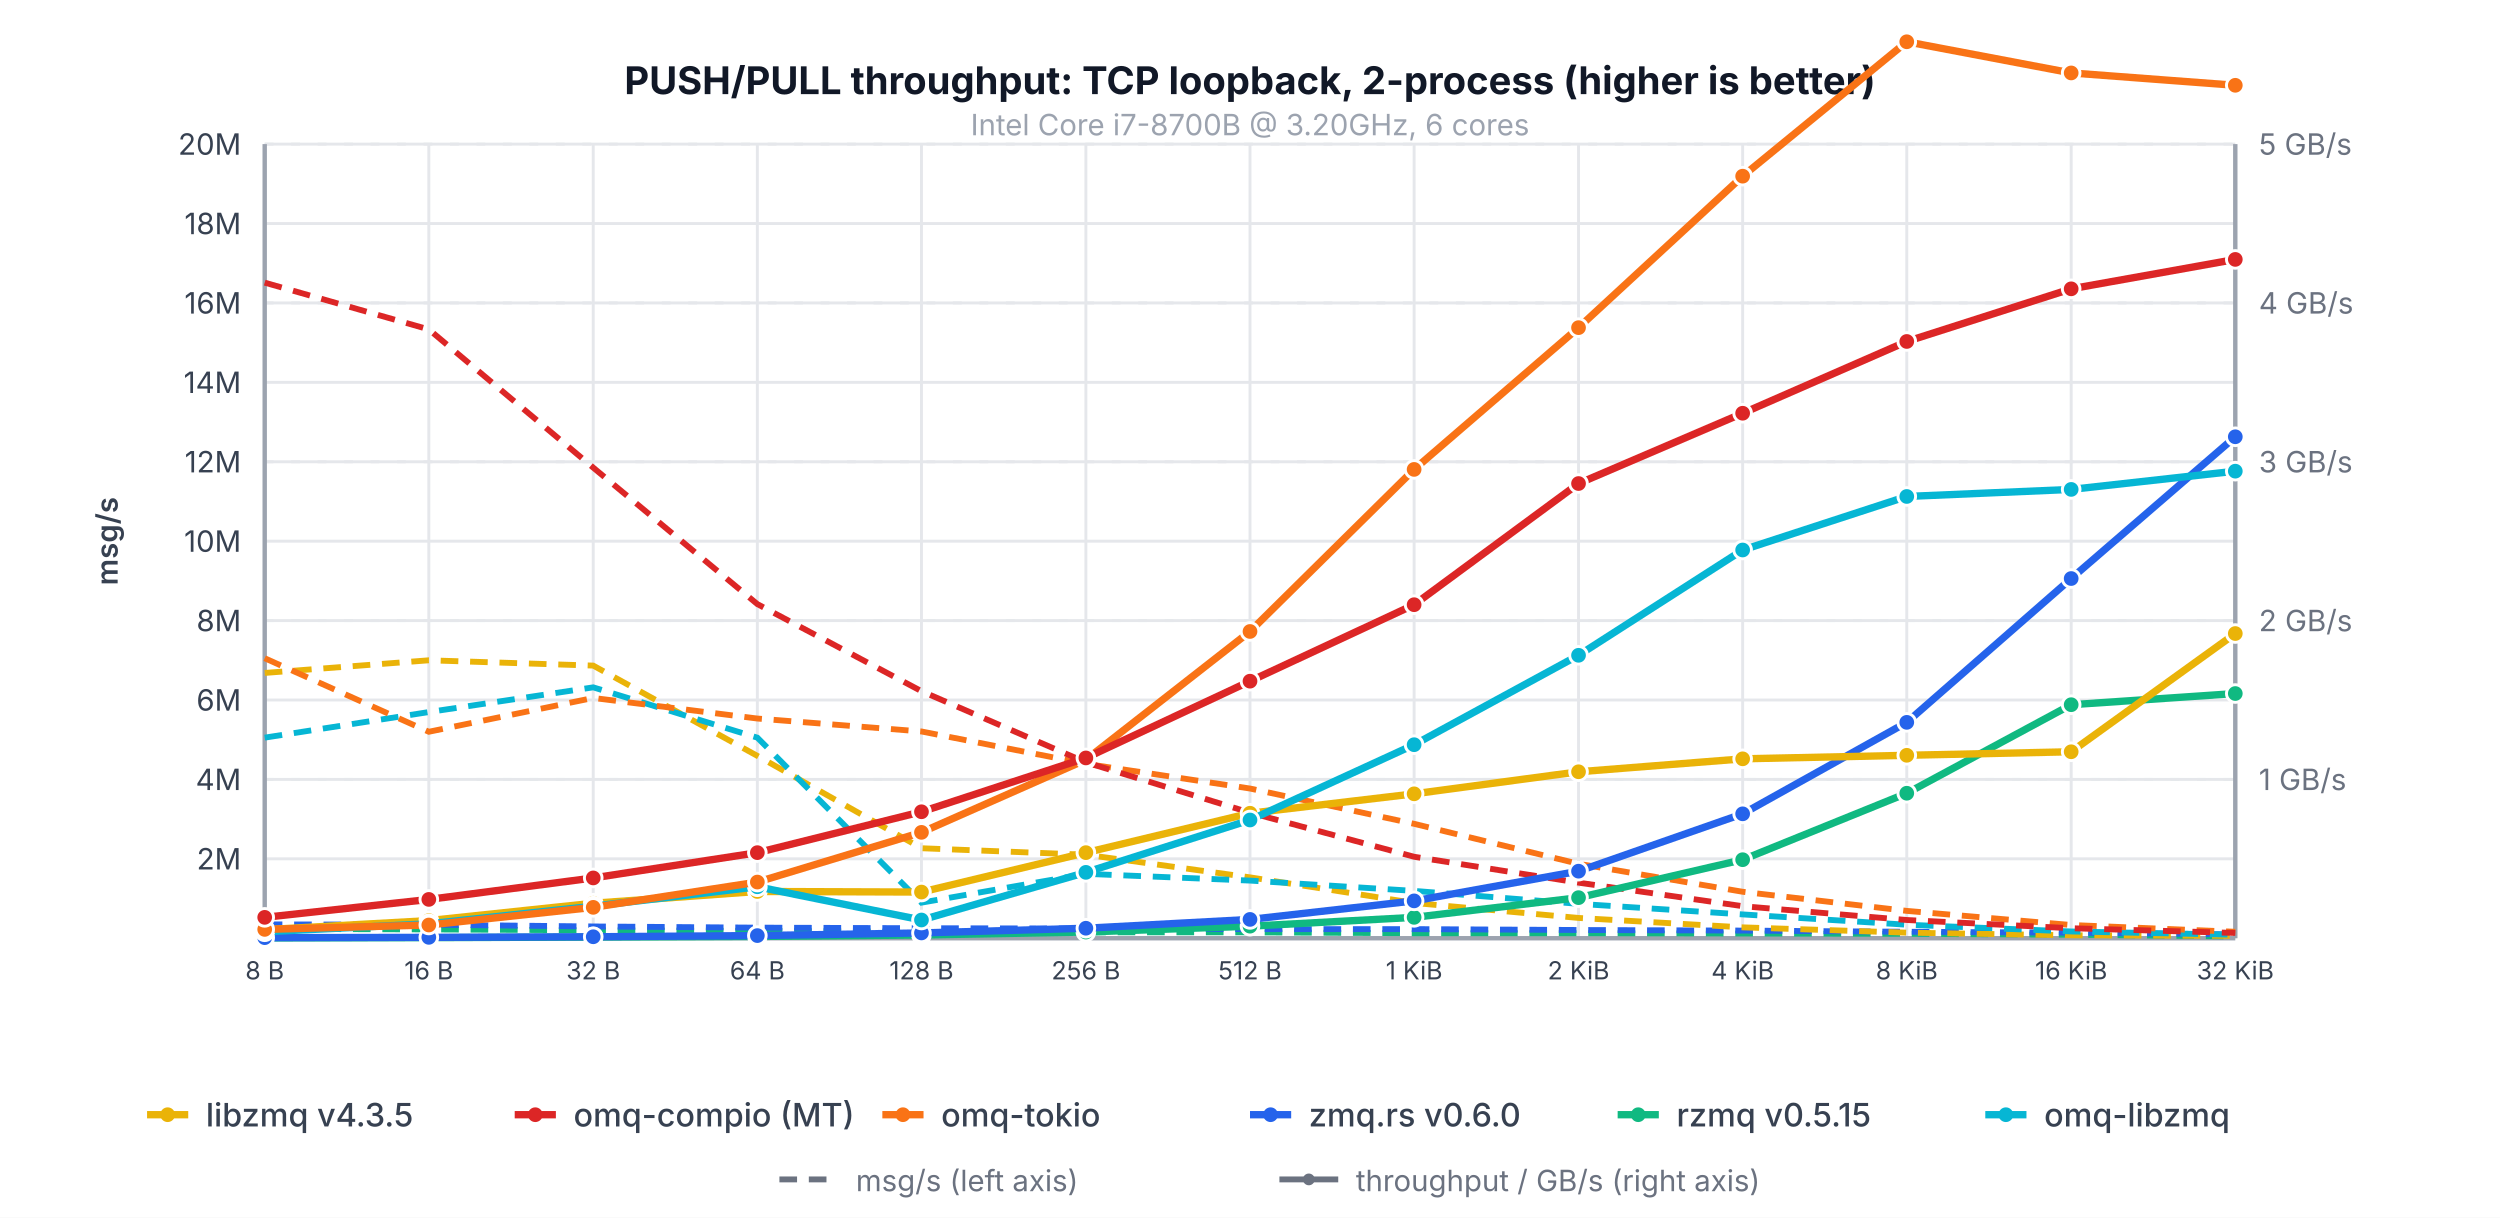
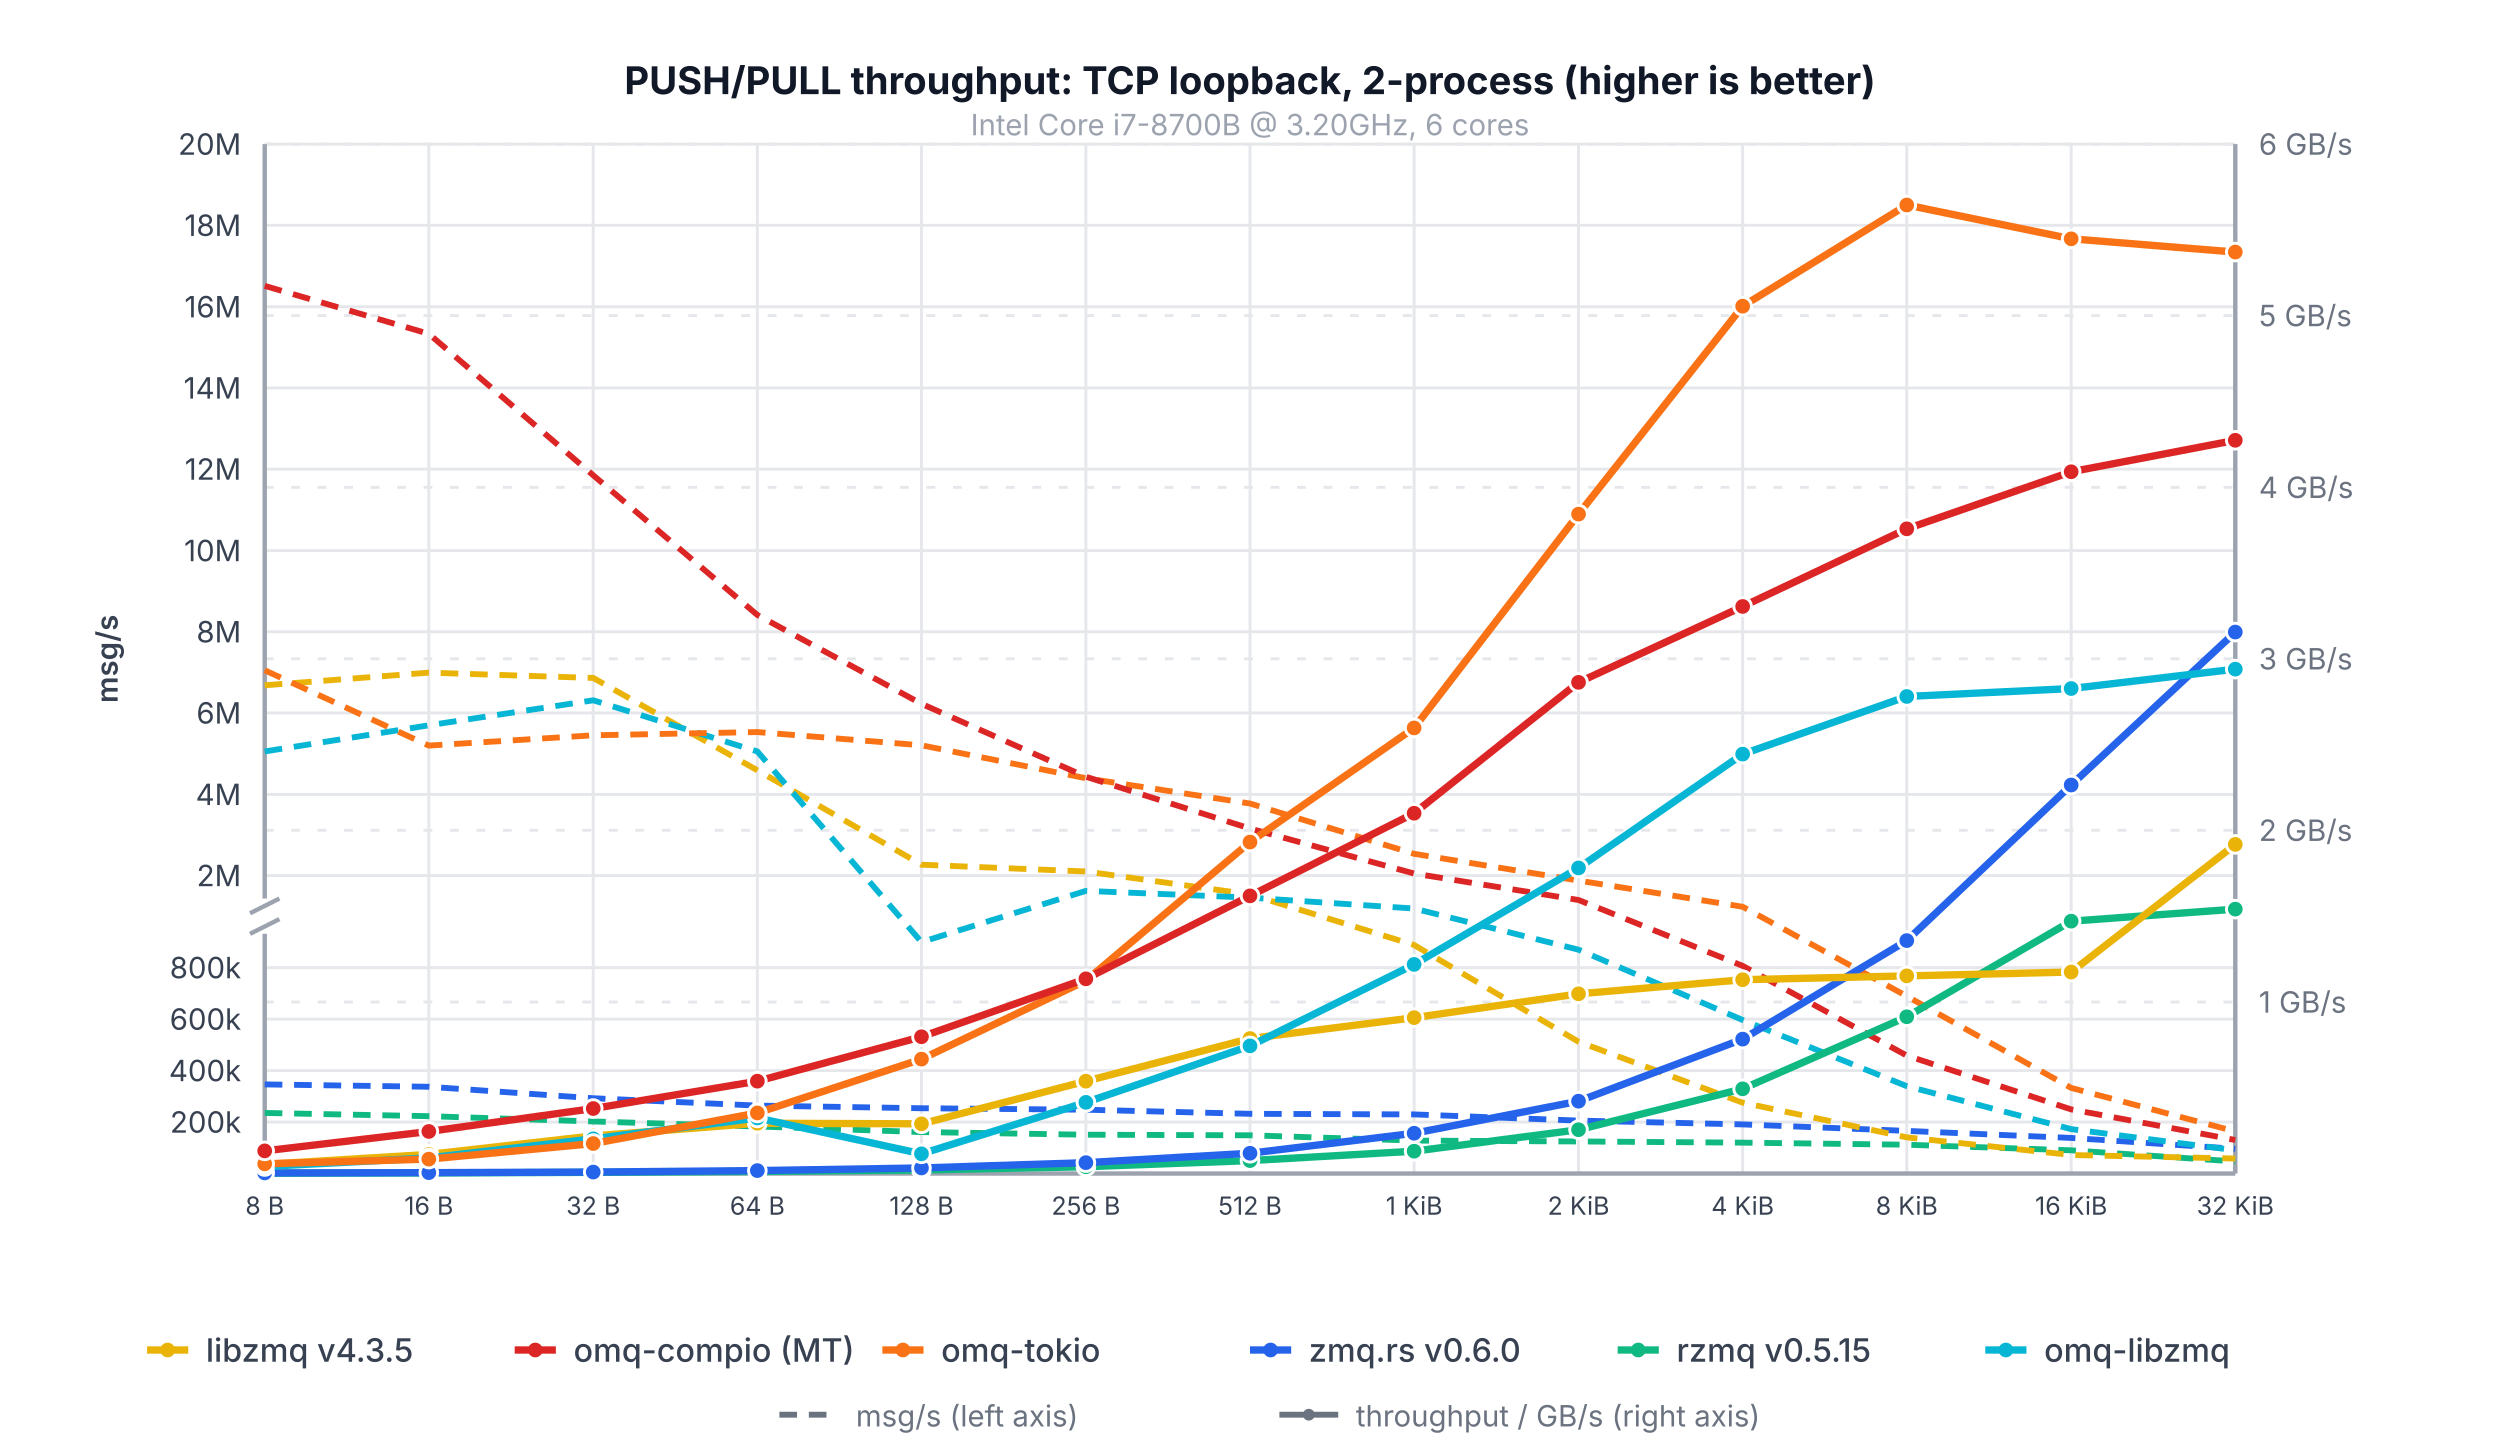
- <svg xmlns="http://www.w3.org/2000/svg" viewBox="0 0 850 414" font-family="system-ui, -apple-system, sans-serif">
-   <rect width="850" height="414" fill="white" />
+ <svg xmlns="http://www.w3.org/2000/svg" viewBox="0 0 850 494" font-family="system-ui, -apple-system, sans-serif">
+   <rect width="850" height="494" fill="white" />
  <text x="425.0" y="32.0" text-anchor="middle" fill="#111827" font-size="13" font-weight="700">PUSH/PULL throughput: TCP loopback, 2-process (higher is better)</text>
-   <line x1="90.0" y1="292.0" x2="760.0" y2="292.0" stroke="#e5e7eb" stroke-width="1" />
-   <text x="82.0" y="292.0" text-anchor="end" dominant-baseline="middle" fill="#374151" font-size="10">2M</text>
-   <line x1="90.0" y1="265.0" x2="760.0" y2="265.0" stroke="#e5e7eb" stroke-width="1" />
-   <text x="82.0" y="265.0" text-anchor="end" dominant-baseline="middle" fill="#374151" font-size="10">4M</text>
-   <line x1="90.0" y1="238.0" x2="760.0" y2="238.0" stroke="#e5e7eb" stroke-width="1" />
-   <text x="82.0" y="238.0" text-anchor="end" dominant-baseline="middle" fill="#374151" font-size="10">6M</text>
-   <line x1="90.0" y1="211.0" x2="760.0" y2="211.0" stroke="#e5e7eb" stroke-width="1" />
-   <text x="82.0" y="211.0" text-anchor="end" dominant-baseline="middle" fill="#374151" font-size="10">8M</text>
-   <line x1="90.0" y1="184.0" x2="760.0" y2="184.0" stroke="#e5e7eb" stroke-width="1" />
-   <text x="82.0" y="184.0" text-anchor="end" dominant-baseline="middle" fill="#374151" font-size="10">10M</text>
-   <line x1="90.0" y1="157.0" x2="760.0" y2="157.0" stroke="#e5e7eb" stroke-width="1" />
-   <text x="82.0" y="157.0" text-anchor="end" dominant-baseline="middle" fill="#374151" font-size="10">12M</text>
-   <line x1="90.0" y1="130.0" x2="760.0" y2="130.0" stroke="#e5e7eb" stroke-width="1" />
-   <text x="82.0" y="130.0" text-anchor="end" dominant-baseline="middle" fill="#374151" font-size="10">14M</text>
-   <line x1="90.0" y1="103.0" x2="760.0" y2="103.0" stroke="#e5e7eb" stroke-width="1" />
-   <text x="82.0" y="103.0" text-anchor="end" dominant-baseline="middle" fill="#374151" font-size="10">16M</text>
-   <line x1="90.0" y1="76.0" x2="760.0" y2="76.0" stroke="#e5e7eb" stroke-width="1" />
-   <text x="82.0" y="76.0" text-anchor="end" dominant-baseline="middle" fill="#374151" font-size="10">18M</text>
+   <line x1="90.0" y1="381.5" x2="760.0" y2="381.5" stroke="#e5e7eb" stroke-width="1" />
+   <text x="82.0" y="381.5" text-anchor="end" dominant-baseline="middle" fill="#374151" font-size="10">200k</text>
+   <line x1="90.0" y1="364.0" x2="760.0" y2="364.0" stroke="#e5e7eb" stroke-width="1" />
+   <text x="82.0" y="364.0" text-anchor="end" dominant-baseline="middle" fill="#374151" font-size="10">400k</text>
+   <line x1="90.0" y1="346.5" x2="760.0" y2="346.5" stroke="#e5e7eb" stroke-width="1" />
+   <text x="82.0" y="346.5" text-anchor="end" dominant-baseline="middle" fill="#374151" font-size="10">600k</text>
+   <line x1="90.0" y1="329.0" x2="760.0" y2="329.0" stroke="#e5e7eb" stroke-width="1" />
+   <text x="82.0" y="329.0" text-anchor="end" dominant-baseline="middle" fill="#374151" font-size="10">800k</text>
+   <line x1="90.0" y1="297.7" x2="760.0" y2="297.7" stroke="#e5e7eb" stroke-width="1" />
+   <text x="82.0" y="297.7" text-anchor="end" dominant-baseline="middle" fill="#374151" font-size="10">2M</text>
+   <line x1="90.0" y1="270.1" x2="760.0" y2="270.1" stroke="#e5e7eb" stroke-width="1" />
+   <text x="82.0" y="270.1" text-anchor="end" dominant-baseline="middle" fill="#374151" font-size="10">4M</text>
+   <line x1="90.0" y1="242.4" x2="760.0" y2="242.4" stroke="#e5e7eb" stroke-width="1" />
+   <text x="82.0" y="242.4" text-anchor="end" dominant-baseline="middle" fill="#374151" font-size="10">6M</text>
+   <line x1="90.0" y1="214.8" x2="760.0" y2="214.8" stroke="#e5e7eb" stroke-width="1" />
+   <text x="82.0" y="214.8" text-anchor="end" dominant-baseline="middle" fill="#374151" font-size="10">8M</text>
+   <line x1="90.0" y1="187.2" x2="760.0" y2="187.2" stroke="#e5e7eb" stroke-width="1" />
+   <text x="82.0" y="187.2" text-anchor="end" dominant-baseline="middle" fill="#374151" font-size="10">10M</text>
+   <line x1="90.0" y1="159.5" x2="760.0" y2="159.5" stroke="#e5e7eb" stroke-width="1" />
+   <text x="82.0" y="159.5" text-anchor="end" dominant-baseline="middle" fill="#374151" font-size="10">12M</text>
+   <line x1="90.0" y1="131.9" x2="760.0" y2="131.9" stroke="#e5e7eb" stroke-width="1" />
+   <text x="82.0" y="131.9" text-anchor="end" dominant-baseline="middle" fill="#374151" font-size="10">14M</text>
+   <line x1="90.0" y1="104.3" x2="760.0" y2="104.3" stroke="#e5e7eb" stroke-width="1" />
+   <text x="82.0" y="104.3" text-anchor="end" dominant-baseline="middle" fill="#374151" font-size="10">16M</text>
+   <line x1="90.0" y1="76.6" x2="760.0" y2="76.6" stroke="#e5e7eb" stroke-width="1" />
+   <text x="82.0" y="76.6" text-anchor="end" dominant-baseline="middle" fill="#374151" font-size="10">18M</text>
  <line x1="90.0" y1="49.0" x2="760.0" y2="49.0" stroke="#e5e7eb" stroke-width="1" />
  <text x="82.0" y="49.0" text-anchor="end" dominant-baseline="middle" fill="#374151" font-size="10">20M</text>
-   <line x1="90.0" y1="265.0" x2="760.0" y2="265.0" stroke="#e5e7eb" stroke-width="1" stroke-dasharray="3,6" />
-   <text x="768.0" y="265.0" text-anchor="start" dominant-baseline="middle" fill="#6b7280" font-size="10">1 GB/s</text>
-   <line x1="90.0" y1="211.0" x2="760.0" y2="211.0" stroke="#e5e7eb" stroke-width="1" stroke-dasharray="3,6" />
-   <text x="768.0" y="211.0" text-anchor="start" dominant-baseline="middle" fill="#6b7280" font-size="10">2 GB/s</text>
-   <line x1="90.0" y1="157.0" x2="760.0" y2="157.0" stroke="#e5e7eb" stroke-width="1" stroke-dasharray="3,6" />
-   <text x="768.0" y="157.0" text-anchor="start" dominant-baseline="middle" fill="#6b7280" font-size="10">3 GB/s</text>
-   <line x1="90.0" y1="103.0" x2="760.0" y2="103.0" stroke="#e5e7eb" stroke-width="1" stroke-dasharray="3,6" />
-   <text x="768.0" y="103.0" text-anchor="start" dominant-baseline="middle" fill="#6b7280" font-size="10">4 GB/s</text>
+   <line x1="90.0" y1="340.7" x2="760.0" y2="340.7" stroke="#e5e7eb" stroke-width="1" stroke-dasharray="3,6" />
+   <text x="768.0" y="340.7" text-anchor="start" dominant-baseline="middle" fill="#6b7280" font-size="10">1 GB/s</text>
+   <line x1="90.0" y1="282.3" x2="760.0" y2="282.3" stroke="#e5e7eb" stroke-width="1" stroke-dasharray="3,6" />
+   <text x="768.0" y="282.3" text-anchor="start" dominant-baseline="middle" fill="#6b7280" font-size="10">2 GB/s</text>
+   <line x1="90.0" y1="224.0" x2="760.0" y2="224.0" stroke="#e5e7eb" stroke-width="1" stroke-dasharray="3,6" />
+   <text x="768.0" y="224.0" text-anchor="start" dominant-baseline="middle" fill="#6b7280" font-size="10">3 GB/s</text>
+   <line x1="90.0" y1="165.7" x2="760.0" y2="165.7" stroke="#e5e7eb" stroke-width="1" stroke-dasharray="3,6" />
+   <text x="768.0" y="165.7" text-anchor="start" dominant-baseline="middle" fill="#6b7280" font-size="10">4 GB/s</text>
+   <line x1="90.0" y1="107.3" x2="760.0" y2="107.3" stroke="#e5e7eb" stroke-width="1" stroke-dasharray="3,6" />
+   <text x="768.0" y="107.3" text-anchor="start" dominant-baseline="middle" fill="#6b7280" font-size="10">5 GB/s</text>
  <line x1="90.0" y1="49.0" x2="760.0" y2="49.0" stroke="#e5e7eb" stroke-width="1" stroke-dasharray="3,6" />
-   <text x="768.0" y="49.0" text-anchor="start" dominant-baseline="middle" fill="#6b7280" font-size="10">5 GB/s</text>
-   <line x1="90.0" y1="49.0" x2="90.0" y2="319.0" stroke="#e5e7eb" stroke-width="1" />
-   <line x1="145.8" y1="49.0" x2="145.8" y2="319.0" stroke="#e5e7eb" stroke-width="1" />
-   <line x1="201.7" y1="49.0" x2="201.7" y2="319.0" stroke="#e5e7eb" stroke-width="1" />
-   <line x1="257.5" y1="49.0" x2="257.5" y2="319.0" stroke="#e5e7eb" stroke-width="1" />
-   <line x1="313.3" y1="49.0" x2="313.3" y2="319.0" stroke="#e5e7eb" stroke-width="1" />
-   <line x1="369.2" y1="49.0" x2="369.2" y2="319.0" stroke="#e5e7eb" stroke-width="1" />
-   <line x1="425.0" y1="49.0" x2="425.0" y2="319.0" stroke="#e5e7eb" stroke-width="1" />
-   <line x1="480.8" y1="49.0" x2="480.8" y2="319.0" stroke="#e5e7eb" stroke-width="1" />
-   <line x1="536.7" y1="49.0" x2="536.7" y2="319.0" stroke="#e5e7eb" stroke-width="1" />
-   <line x1="592.5" y1="49.0" x2="592.5" y2="319.0" stroke="#e5e7eb" stroke-width="1" />
-   <line x1="648.3" y1="49.0" x2="648.3" y2="319.0" stroke="#e5e7eb" stroke-width="1" />
-   <line x1="704.2" y1="49.0" x2="704.2" y2="319.0" stroke="#e5e7eb" stroke-width="1" />
-   <line x1="760.0" y1="49.0" x2="760.0" y2="319.0" stroke="#e5e7eb" stroke-width="1" />
-   <line x1="90.0" y1="49.0" x2="90.0" y2="319.0" stroke="#9ca3af" stroke-width="1.5" />
-   <line x1="760.0" y1="49.0" x2="760.0" y2="319.0" stroke="#9ca3af" stroke-width="1.5" />
-   <line x1="90.0" y1="319.0" x2="760.0" y2="319.0" stroke="#9ca3af" stroke-width="1.5" />
-   <text x="40.0" y="184.0" text-anchor="middle" fill="#374151" font-size="10" font-weight="600" transform="rotate(-90,40.0,184.0)">msg/s</text>
-   <polyline points="90.0,315.8 145.8,316.0 201.7,316.3 257.5,316.5 313.3,316.8 369.2,317.0 425.0,317.0 480.8,317.3 536.7,317.3 592.5,317.4 648.3,317.5 704.2,317.8 760.0,318.4" fill="none" stroke="#10b981" stroke-width="2" stroke-dasharray="6,4" />
-   <polyline points="90.0,314.3 145.8,314.4 201.7,315.0 257.5,315.4 313.3,315.6 369.2,315.7 425.0,315.9 480.8,315.9 536.7,316.2 592.5,316.4 648.3,316.8 704.2,317.1 760.0,317.7" fill="none" stroke="#2563eb" stroke-width="2" stroke-dasharray="6,4" />
-   <polyline points="90.0,228.8 145.8,224.5 201.7,226.3 257.5,257.0 313.3,288.4 369.2,290.6 425.0,298.3 480.8,307.0 536.7,312.1 592.5,315.3 648.3,317.1 704.2,318.0 760.0,318.2" fill="none" stroke="#eab308" stroke-width="2" stroke-dasharray="6,4" />
-   <polyline points="90.0,250.8 145.8,242.1 201.7,233.7 257.5,250.8 313.3,306.9 369.2,297.1 425.0,299.4 480.8,302.9 536.7,307.3 592.5,310.9 648.3,314.4 704.2,316.7 760.0,317.8" fill="none" stroke="#06b6d4" stroke-width="2" stroke-dasharray="6,4" />
-   <polyline points="90.0,223.8 145.8,248.8 201.7,237.3 257.5,244.3 313.3,248.7 369.2,259.7 425.0,268.1 480.8,280.1 536.7,293.7 592.5,303.2 648.3,309.7 704.2,314.5 760.0,316.8" fill="none" stroke="#f97316" stroke-width="2" stroke-dasharray="6,4" />
-   <polyline points="90.0,96.1 145.8,112.0 201.7,159.0 257.5,205.4 313.3,235.0 369.2,259.2 425.0,276.3 480.8,291.3 536.7,300.1 592.5,308.1 648.3,312.8 704.2,315.6 760.0,317.2" fill="none" stroke="#dc2626" stroke-width="2" stroke-dasharray="6,4" />
-   <polyline points="90.0,318.9 145.8,318.8 201.7,318.6 257.5,318.4 313.3,317.9 369.2,316.9 425.0,314.9 480.8,311.9 536.7,305.2 592.5,292.3 648.3,269.7 704.2,239.6 760.0,235.8" fill="none" stroke="#10b981" stroke-width="2.5" stroke-linecap="round" stroke-linejoin="round" />
-   <circle cx="90.0" cy="318.9" r="3" fill="#10b981" stroke="white" stroke-width="1" />
-   <circle cx="145.8" cy="318.8" r="3" fill="#10b981" stroke="white" stroke-width="1" />
-   <circle cx="201.7" cy="318.6" r="3" fill="#10b981" stroke="white" stroke-width="1" />
-   <circle cx="257.5" cy="318.4" r="3" fill="#10b981" stroke="white" stroke-width="1" />
-   <circle cx="313.3" cy="317.9" r="3" fill="#10b981" stroke="white" stroke-width="1" />
-   <circle cx="369.2" cy="316.9" r="3" fill="#10b981" stroke="white" stroke-width="1" />
-   <circle cx="425.0" cy="314.9" r="3" fill="#10b981" stroke="white" stroke-width="1" />
-   <circle cx="480.8" cy="311.9" r="3" fill="#10b981" stroke="white" stroke-width="1" />
-   <circle cx="536.7" cy="305.2" r="3" fill="#10b981" stroke="white" stroke-width="1" />
-   <circle cx="592.5" cy="292.3" r="3" fill="#10b981" stroke="white" stroke-width="1" />
-   <circle cx="648.3" cy="269.7" r="3" fill="#10b981" stroke="white" stroke-width="1" />
-   <circle cx="704.2" cy="239.6" r="3" fill="#10b981" stroke="white" stroke-width="1" />
-   <circle cx="760.0" cy="235.8" r="3" fill="#10b981" stroke="white" stroke-width="1" />
-   <polyline points="90.0,318.8 145.8,318.7 201.7,318.5 257.5,318.1 313.3,317.2 369.2,315.6 425.0,312.6 480.8,306.3 536.7,296.2 592.5,276.7 648.3,245.6 704.2,196.7 760.0,148.5" fill="none" stroke="#2563eb" stroke-width="2.5" stroke-linecap="round" stroke-linejoin="round" />
-   <circle cx="90.0" cy="318.8" r="3" fill="#2563eb" stroke="white" stroke-width="1" />
-   <circle cx="145.8" cy="318.7" r="3" fill="#2563eb" stroke="white" stroke-width="1" />
-   <circle cx="201.7" cy="318.5" r="3" fill="#2563eb" stroke="white" stroke-width="1" />
-   <circle cx="257.5" cy="318.1" r="3" fill="#2563eb" stroke="white" stroke-width="1" />
-   <circle cx="313.3" cy="317.2" r="3" fill="#2563eb" stroke="white" stroke-width="1" />
-   <circle cx="369.2" cy="315.6" r="3" fill="#2563eb" stroke="white" stroke-width="1" />
-   <circle cx="425.0" cy="312.6" r="3" fill="#2563eb" stroke="white" stroke-width="1" />
-   <circle cx="480.8" cy="306.3" r="3" fill="#2563eb" stroke="white" stroke-width="1" />
-   <circle cx="536.7" cy="296.2" r="3" fill="#2563eb" stroke="white" stroke-width="1" />
-   <circle cx="592.5" cy="276.7" r="3" fill="#2563eb" stroke="white" stroke-width="1" />
-   <circle cx="648.3" cy="245.6" r="3" fill="#2563eb" stroke="white" stroke-width="1" />
-   <circle cx="704.2" cy="196.7" r="3" fill="#2563eb" stroke="white" stroke-width="1" />
-   <circle cx="760.0" cy="148.5" r="3" fill="#2563eb" stroke="white" stroke-width="1" />
-   <polyline points="90.0,316.1 145.8,313.0 201.7,307.1 257.5,303.1 313.3,303.3 369.2,289.9 425.0,276.5 480.8,269.9 536.7,262.4 592.5,258.0 648.3,256.8 704.2,255.6 760.0,215.4" fill="none" stroke="#eab308" stroke-width="2.5" stroke-linecap="round" stroke-linejoin="round" />
-   <circle cx="90.0" cy="316.1" r="3" fill="#eab308" stroke="white" stroke-width="1" />
-   <circle cx="145.8" cy="313.0" r="3" fill="#eab308" stroke="white" stroke-width="1" />
-   <circle cx="201.7" cy="307.1" r="3" fill="#eab308" stroke="white" stroke-width="1" />
-   <circle cx="257.5" cy="303.1" r="3" fill="#eab308" stroke="white" stroke-width="1" />
-   <circle cx="313.3" cy="303.3" r="3" fill="#eab308" stroke="white" stroke-width="1" />
-   <circle cx="369.2" cy="289.9" r="3" fill="#eab308" stroke="white" stroke-width="1" />
-   <circle cx="425.0" cy="276.5" r="3" fill="#eab308" stroke="white" stroke-width="1" />
-   <circle cx="480.8" cy="269.9" r="3" fill="#eab308" stroke="white" stroke-width="1" />
-   <circle cx="536.7" cy="262.4" r="3" fill="#eab308" stroke="white" stroke-width="1" />
-   <circle cx="592.5" cy="258.0" r="3" fill="#eab308" stroke="white" stroke-width="1" />
-   <circle cx="648.3" cy="256.8" r="3" fill="#eab308" stroke="white" stroke-width="1" />
-   <circle cx="704.2" cy="255.6" r="3" fill="#eab308" stroke="white" stroke-width="1" />
-   <circle cx="760.0" cy="215.4" r="3" fill="#eab308" stroke="white" stroke-width="1" />
-   <polyline points="90.0,316.8 145.8,314.1 201.7,308.1 257.5,301.5 313.3,312.8 369.2,296.6 425.0,278.8 480.8,253.2 536.7,222.8 592.5,187.0 648.3,168.8 704.2,166.4 760.0,160.2" fill="none" stroke="#06b6d4" stroke-width="2.5" stroke-linecap="round" stroke-linejoin="round" />
-   <circle cx="90.0" cy="316.8" r="3" fill="#06b6d4" stroke="white" stroke-width="1" />
-   <circle cx="145.8" cy="314.1" r="3" fill="#06b6d4" stroke="white" stroke-width="1" />
-   <circle cx="201.7" cy="308.1" r="3" fill="#06b6d4" stroke="white" stroke-width="1" />
-   <circle cx="257.5" cy="301.5" r="3" fill="#06b6d4" stroke="white" stroke-width="1" />
-   <circle cx="313.3" cy="312.8" r="3" fill="#06b6d4" stroke="white" stroke-width="1" />
-   <circle cx="369.2" cy="296.6" r="3" fill="#06b6d4" stroke="white" stroke-width="1" />
-   <circle cx="425.0" cy="278.8" r="3" fill="#06b6d4" stroke="white" stroke-width="1" />
-   <circle cx="480.8" cy="253.2" r="3" fill="#06b6d4" stroke="white" stroke-width="1" />
-   <circle cx="536.7" cy="222.8" r="3" fill="#06b6d4" stroke="white" stroke-width="1" />
-   <circle cx="592.5" cy="187.0" r="3" fill="#06b6d4" stroke="white" stroke-width="1" />
-   <circle cx="648.3" cy="168.8" r="3" fill="#06b6d4" stroke="white" stroke-width="1" />
-   <circle cx="704.2" cy="166.4" r="3" fill="#06b6d4" stroke="white" stroke-width="1" />
-   <circle cx="760.0" cy="160.2" r="3" fill="#06b6d4" stroke="white" stroke-width="1" />
-   <polyline points="90.0,316.0 145.8,314.5 201.7,308.5 257.5,299.9 313.3,283.0 369.2,258.3 425.0,214.7 480.8,159.6 536.7,111.4 592.5,59.9 648.3,14.2 704.2,24.8 760.0,29.0" fill="none" stroke="#f97316" stroke-width="2.5" stroke-linecap="round" stroke-linejoin="round" />
-   <circle cx="90.0" cy="316.0" r="3" fill="#f97316" stroke="white" stroke-width="1" />
-   <circle cx="145.8" cy="314.5" r="3" fill="#f97316" stroke="white" stroke-width="1" />
-   <circle cx="201.7" cy="308.5" r="3" fill="#f97316" stroke="white" stroke-width="1" />
-   <circle cx="257.5" cy="299.9" r="3" fill="#f97316" stroke="white" stroke-width="1" />
-   <circle cx="313.3" cy="283.0" r="3" fill="#f97316" stroke="white" stroke-width="1" />
-   <circle cx="369.2" cy="258.3" r="3" fill="#f97316" stroke="white" stroke-width="1" />
-   <circle cx="425.0" cy="214.7" r="3" fill="#f97316" stroke="white" stroke-width="1" />
-   <circle cx="480.8" cy="159.6" r="3" fill="#f97316" stroke="white" stroke-width="1" />
-   <circle cx="536.7" cy="111.4" r="3" fill="#f97316" stroke="white" stroke-width="1" />
-   <circle cx="592.5" cy="59.9" r="3" fill="#f97316" stroke="white" stroke-width="1" />
-   <circle cx="648.3" cy="14.2" r="3" fill="#f97316" stroke="white" stroke-width="1" />
-   <circle cx="704.2" cy="24.8" r="3" fill="#f97316" stroke="white" stroke-width="1" />
-   <circle cx="760.0" cy="29.0" r="3" fill="#f97316" stroke="white" stroke-width="1" />
-   <polyline points="90.0,311.9 145.8,305.8 201.7,298.5 257.5,289.9 313.3,276.0 369.2,257.7 425.0,231.6 480.8,205.6 536.7,164.4 592.5,140.5 648.3,116.1 704.2,98.2 760.0,88.2" fill="none" stroke="#dc2626" stroke-width="2.5" stroke-linecap="round" stroke-linejoin="round" />
-   <circle cx="90.0" cy="311.9" r="3" fill="#dc2626" stroke="white" stroke-width="1" />
-   <circle cx="145.8" cy="305.8" r="3" fill="#dc2626" stroke="white" stroke-width="1" />
-   <circle cx="201.7" cy="298.5" r="3" fill="#dc2626" stroke="white" stroke-width="1" />
-   <circle cx="257.5" cy="289.9" r="3" fill="#dc2626" stroke="white" stroke-width="1" />
-   <circle cx="313.3" cy="276.0" r="3" fill="#dc2626" stroke="white" stroke-width="1" />
-   <circle cx="369.2" cy="257.7" r="3" fill="#dc2626" stroke="white" stroke-width="1" />
-   <circle cx="425.0" cy="231.6" r="3" fill="#dc2626" stroke="white" stroke-width="1" />
-   <circle cx="480.8" cy="205.6" r="3" fill="#dc2626" stroke="white" stroke-width="1" />
-   <circle cx="536.7" cy="164.4" r="3" fill="#dc2626" stroke="white" stroke-width="1" />
-   <circle cx="592.5" cy="140.5" r="3" fill="#dc2626" stroke="white" stroke-width="1" />
-   <circle cx="648.3" cy="116.1" r="3" fill="#dc2626" stroke="white" stroke-width="1" />
-   <circle cx="704.2" cy="98.2" r="3" fill="#dc2626" stroke="white" stroke-width="1" />
-   <circle cx="760.0" cy="88.2" r="3" fill="#dc2626" stroke="white" stroke-width="1" />
-   <text x="90.0" y="333.0" text-anchor="middle" fill="#374151" font-size="8.5">8 B</text>
-   <text x="145.8" y="333.0" text-anchor="middle" fill="#374151" font-size="8.5">16 B</text>
-   <text x="201.7" y="333.0" text-anchor="middle" fill="#374151" font-size="8.5">32 B</text>
-   <text x="257.5" y="333.0" text-anchor="middle" fill="#374151" font-size="8.5">64 B</text>
-   <text x="313.3" y="333.0" text-anchor="middle" fill="#374151" font-size="8.5">128 B</text>
-   <text x="369.2" y="333.0" text-anchor="middle" fill="#374151" font-size="8.5">256 B</text>
-   <text x="425.0" y="333.0" text-anchor="middle" fill="#374151" font-size="8.5">512 B</text>
-   <text x="480.8" y="333.0" text-anchor="middle" fill="#374151" font-size="8.5">1 KiB</text>
-   <text x="536.7" y="333.0" text-anchor="middle" fill="#374151" font-size="8.5">2 KiB</text>
-   <text x="592.5" y="333.0" text-anchor="middle" fill="#374151" font-size="8.5">4 KiB</text>
-   <text x="648.3" y="333.0" text-anchor="middle" fill="#374151" font-size="8.5">8 KiB</text>
-   <text x="704.2" y="333.0" text-anchor="middle" fill="#374151" font-size="8.5">16 KiB</text>
-   <text x="760.0" y="333.0" text-anchor="middle" fill="#374151" font-size="8.5">32 KiB</text>
+   <text x="768.0" y="49.0" text-anchor="start" dominant-baseline="middle" fill="#6b7280" font-size="10">6 GB/s</text>
+   <line x1="90.0" y1="49.0" x2="90.0" y2="399.0" stroke="#e5e7eb" stroke-width="1" />
+   <line x1="145.8" y1="49.0" x2="145.8" y2="399.0" stroke="#e5e7eb" stroke-width="1" />
+   <line x1="201.7" y1="49.0" x2="201.7" y2="399.0" stroke="#e5e7eb" stroke-width="1" />
+   <line x1="257.5" y1="49.0" x2="257.5" y2="399.0" stroke="#e5e7eb" stroke-width="1" />
+   <line x1="313.3" y1="49.0" x2="313.3" y2="399.0" stroke="#e5e7eb" stroke-width="1" />
+   <line x1="369.2" y1="49.0" x2="369.2" y2="399.0" stroke="#e5e7eb" stroke-width="1" />
+   <line x1="425.0" y1="49.0" x2="425.0" y2="399.0" stroke="#e5e7eb" stroke-width="1" />
+   <line x1="480.8" y1="49.0" x2="480.8" y2="399.0" stroke="#e5e7eb" stroke-width="1" />
+   <line x1="536.7" y1="49.0" x2="536.7" y2="399.0" stroke="#e5e7eb" stroke-width="1" />
+   <line x1="592.5" y1="49.0" x2="592.5" y2="399.0" stroke="#e5e7eb" stroke-width="1" />
+   <line x1="648.3" y1="49.0" x2="648.3" y2="399.0" stroke="#e5e7eb" stroke-width="1" />
+   <line x1="704.2" y1="49.0" x2="704.2" y2="399.0" stroke="#e5e7eb" stroke-width="1" />
+   <line x1="760.0" y1="49.0" x2="760.0" y2="399.0" stroke="#e5e7eb" stroke-width="1" />
+   <line x1="90.0" y1="49.0" x2="90.0" y2="399.0" stroke="#9ca3af" stroke-width="1.5" />
+   <line x1="760.0" y1="49.0" x2="760.0" y2="399.0" stroke="#9ca3af" stroke-width="1.5" />
+   <line x1="90.0" y1="399.0" x2="760.0" y2="399.0" stroke="#9ca3af" stroke-width="1.5" />
+   <rect x="89.0" y="305.5" width="3" height="12" fill="white" />
+   <path d="M 85.0,317.5 L 95.0,312.5 M 85.0,310.5 L 95.0,305.5" stroke="#9ca3af" stroke-width="1.5" fill="none" />
+   <text x="40.0" y="224.0" text-anchor="middle" fill="#374151" font-size="10" font-weight="600" transform="rotate(-90,40.0,224.0)">msg/s</text>
+   <polyline points="90.0,378.4 145.8,379.5 201.7,381.3 257.5,383.0 313.3,384.9 369.2,385.8 425.0,386.0 480.8,387.8 536.7,388.1 592.5,388.5 648.3,389.2 704.2,391.1 760.0,394.9" fill="none" stroke="#10b981" stroke-width="2" stroke-dasharray="6,4" />
+   <polyline points="90.0,368.7 145.8,369.5 201.7,373.4 257.5,375.9 313.3,376.8 369.2,377.3 425.0,378.7 480.8,378.9 536.7,381.0 592.5,382.3 648.3,384.5 704.2,386.9 760.0,390.6" fill="none" stroke="#2563eb" stroke-width="2" stroke-dasharray="6,4" />
+   <polyline points="90.0,233.0 145.8,228.7 201.7,230.5 257.5,261.9 313.3,294.0 369.2,296.3 425.0,304.1 480.8,321.3 536.7,354.2 592.5,374.9 648.3,386.7 704.2,392.7 760.0,393.9" fill="none" stroke="#eab308" stroke-width="2" stroke-dasharray="6,4" />
+   <polyline points="90.0,255.5 145.8,246.6 201.7,238.1 257.5,255.5 313.3,320.3 369.2,302.9 425.0,305.2 480.8,308.9 536.7,322.9 592.5,346.8 648.3,369.3 704.2,383.9 760.0,391.1" fill="none" stroke="#06b6d4" stroke-width="2" stroke-dasharray="6,4" />
+   <polyline points="90.0,227.9 145.8,253.5 201.7,250.0 257.5,248.9 313.3,253.4 369.2,264.6 425.0,273.2 480.8,290.3 536.7,299.4 592.5,308.3 648.3,338.7 704.2,369.9 760.0,384.7" fill="none" stroke="#f97316" stroke-width="2" stroke-dasharray="6,4" />
+   <polyline points="90.0,97.2 145.8,113.5 201.7,161.6 257.5,209.1 313.3,239.3 369.2,264.1 425.0,281.7 480.8,297.0 536.7,306.0 592.5,328.4 648.3,358.9 704.2,377.2 760.0,387.6" fill="none" stroke="#dc2626" stroke-width="2" stroke-dasharray="6,4" />
+   <polyline points="90.0,398.9 145.8,398.8 201.7,398.6 257.5,398.3 313.3,397.8 369.2,396.7 425.0,394.6 480.8,391.4 536.7,384.1 592.5,370.2 648.3,345.7 704.2,313.2 760.0,309.1" fill="none" stroke="#10b981" stroke-width="2.5" stroke-linecap="round" stroke-linejoin="round" />
+   <circle cx="90.0" cy="398.9" r="3" fill="#10b981" stroke="white" stroke-width="1" />
+   <circle cx="145.8" cy="398.8" r="3" fill="#10b981" stroke="white" stroke-width="1" />
+   <circle cx="201.7" cy="398.6" r="3" fill="#10b981" stroke="white" stroke-width="1" />
+   <circle cx="257.5" cy="398.3" r="3" fill="#10b981" stroke="white" stroke-width="1" />
+   <circle cx="313.3" cy="397.8" r="3" fill="#10b981" stroke="white" stroke-width="1" />
+   <circle cx="369.2" cy="396.7" r="3" fill="#10b981" stroke="white" stroke-width="1" />
+   <circle cx="425.0" cy="394.6" r="3" fill="#10b981" stroke="white" stroke-width="1" />
+   <circle cx="480.8" cy="391.4" r="3" fill="#10b981" stroke="white" stroke-width="1" />
+   <circle cx="536.7" cy="384.1" r="3" fill="#10b981" stroke="white" stroke-width="1" />
+   <circle cx="592.5" cy="370.2" r="3" fill="#10b981" stroke="white" stroke-width="1" />
+   <circle cx="648.3" cy="345.7" r="3" fill="#10b981" stroke="white" stroke-width="1" />
+   <circle cx="704.2" cy="313.2" r="3" fill="#10b981" stroke="white" stroke-width="1" />
+   <circle cx="760.0" cy="309.1" r="3" fill="#10b981" stroke="white" stroke-width="1" />
+   <polyline points="90.0,398.8 145.8,398.7 201.7,398.5 257.5,398.0 313.3,397.1 369.2,395.3 425.0,392.1 480.8,385.3 536.7,374.4 592.5,353.3 648.3,319.8 704.2,266.9 760.0,214.9" fill="none" stroke="#2563eb" stroke-width="2.5" stroke-linecap="round" stroke-linejoin="round" />
+   <circle cx="90.0" cy="398.8" r="3" fill="#2563eb" stroke="white" stroke-width="1" />
+   <circle cx="145.8" cy="398.7" r="3" fill="#2563eb" stroke="white" stroke-width="1" />
+   <circle cx="201.7" cy="398.5" r="3" fill="#2563eb" stroke="white" stroke-width="1" />
+   <circle cx="257.5" cy="398.0" r="3" fill="#2563eb" stroke="white" stroke-width="1" />
+   <circle cx="313.3" cy="397.1" r="3" fill="#2563eb" stroke="white" stroke-width="1" />
+   <circle cx="369.2" cy="395.3" r="3" fill="#2563eb" stroke="white" stroke-width="1" />
+   <circle cx="425.0" cy="392.1" r="3" fill="#2563eb" stroke="white" stroke-width="1" />
+   <circle cx="480.8" cy="385.3" r="3" fill="#2563eb" stroke="white" stroke-width="1" />
+   <circle cx="536.7" cy="374.4" r="3" fill="#2563eb" stroke="white" stroke-width="1" />
+   <circle cx="592.5" cy="353.3" r="3" fill="#2563eb" stroke="white" stroke-width="1" />
+   <circle cx="648.3" cy="319.8" r="3" fill="#2563eb" stroke="white" stroke-width="1" />
+   <circle cx="704.2" cy="266.9" r="3" fill="#2563eb" stroke="white" stroke-width="1" />
+   <circle cx="760.0" cy="214.9" r="3" fill="#2563eb" stroke="white" stroke-width="1" />
+   <polyline points="90.0,395.9 145.8,392.5 201.7,386.2 257.5,381.9 313.3,382.1 369.2,367.6 425.0,353.1 480.8,346.0 536.7,337.9 592.5,333.1 648.3,331.8 704.2,330.5 760.0,287.1" fill="none" stroke="#eab308" stroke-width="2.5" stroke-linecap="round" stroke-linejoin="round" />
+   <circle cx="90.0" cy="395.9" r="3" fill="#eab308" stroke="white" stroke-width="1" />
+   <circle cx="145.8" cy="392.5" r="3" fill="#eab308" stroke="white" stroke-width="1" />
+   <circle cx="201.7" cy="386.2" r="3" fill="#eab308" stroke="white" stroke-width="1" />
+   <circle cx="257.5" cy="381.9" r="3" fill="#eab308" stroke="white" stroke-width="1" />
+   <circle cx="313.3" cy="382.1" r="3" fill="#eab308" stroke="white" stroke-width="1" />
+   <circle cx="369.2" cy="367.6" r="3" fill="#eab308" stroke="white" stroke-width="1" />
+   <circle cx="425.0" cy="353.1" r="3" fill="#eab308" stroke="white" stroke-width="1" />
+   <circle cx="480.8" cy="346.0" r="3" fill="#eab308" stroke="white" stroke-width="1" />
+   <circle cx="536.7" cy="337.9" r="3" fill="#eab308" stroke="white" stroke-width="1" />
+   <circle cx="592.5" cy="333.1" r="3" fill="#eab308" stroke="white" stroke-width="1" />
+   <circle cx="648.3" cy="331.8" r="3" fill="#eab308" stroke="white" stroke-width="1" />
+   <circle cx="704.2" cy="330.5" r="3" fill="#eab308" stroke="white" stroke-width="1" />
+   <circle cx="760.0" cy="287.1" r="3" fill="#eab308" stroke="white" stroke-width="1" />
+   <polyline points="90.0,396.6 145.8,393.7 201.7,387.2 257.5,380.1 313.3,392.3 369.2,374.8 425.0,355.6 480.8,327.9 536.7,295.1 592.5,256.4 648.3,236.8 704.2,234.1 760.0,227.5" fill="none" stroke="#06b6d4" stroke-width="2.5" stroke-linecap="round" stroke-linejoin="round" />
+   <circle cx="90.0" cy="396.6" r="3" fill="#06b6d4" stroke="white" stroke-width="1" />
+   <circle cx="145.8" cy="393.7" r="3" fill="#06b6d4" stroke="white" stroke-width="1" />
+   <circle cx="201.7" cy="387.2" r="3" fill="#06b6d4" stroke="white" stroke-width="1" />
+   <circle cx="257.5" cy="380.1" r="3" fill="#06b6d4" stroke="white" stroke-width="1" />
+   <circle cx="313.3" cy="392.3" r="3" fill="#06b6d4" stroke="white" stroke-width="1" />
+   <circle cx="369.2" cy="374.8" r="3" fill="#06b6d4" stroke="white" stroke-width="1" />
+   <circle cx="425.0" cy="355.6" r="3" fill="#06b6d4" stroke="white" stroke-width="1" />
+   <circle cx="480.8" cy="327.9" r="3" fill="#06b6d4" stroke="white" stroke-width="1" />
+   <circle cx="536.7" cy="295.1" r="3" fill="#06b6d4" stroke="white" stroke-width="1" />
+   <circle cx="592.5" cy="256.4" r="3" fill="#06b6d4" stroke="white" stroke-width="1" />
+   <circle cx="648.3" cy="236.8" r="3" fill="#06b6d4" stroke="white" stroke-width="1" />
+   <circle cx="704.2" cy="234.1" r="3" fill="#06b6d4" stroke="white" stroke-width="1" />
+   <circle cx="760.0" cy="227.5" r="3" fill="#06b6d4" stroke="white" stroke-width="1" />
+   <polyline points="90.0,395.7 145.8,394.1 201.7,388.8 257.5,378.4 313.3,360.1 369.2,333.4 425.0,286.3 480.8,247.5 536.7,174.8 592.5,104.1 648.3,69.7 704.2,81.2 760.0,85.7" fill="none" stroke="#f97316" stroke-width="2.5" stroke-linecap="round" stroke-linejoin="round" />
+   <circle cx="90.0" cy="395.7" r="3" fill="#f97316" stroke="white" stroke-width="1" />
+   <circle cx="145.8" cy="394.1" r="3" fill="#f97316" stroke="white" stroke-width="1" />
+   <circle cx="201.7" cy="388.8" r="3" fill="#f97316" stroke="white" stroke-width="1" />
+   <circle cx="257.5" cy="378.4" r="3" fill="#f97316" stroke="white" stroke-width="1" />
+   <circle cx="313.3" cy="360.1" r="3" fill="#f97316" stroke="white" stroke-width="1" />
+   <circle cx="369.2" cy="333.4" r="3" fill="#f97316" stroke="white" stroke-width="1" />
+   <circle cx="425.0" cy="286.3" r="3" fill="#f97316" stroke="white" stroke-width="1" />
+   <circle cx="480.8" cy="247.5" r="3" fill="#f97316" stroke="white" stroke-width="1" />
+   <circle cx="536.7" cy="174.8" r="3" fill="#f97316" stroke="white" stroke-width="1" />
+   <circle cx="592.5" cy="104.1" r="3" fill="#f97316" stroke="white" stroke-width="1" />
+   <circle cx="648.3" cy="69.7" r="3" fill="#f97316" stroke="white" stroke-width="1" />
+   <circle cx="704.2" cy="81.2" r="3" fill="#f97316" stroke="white" stroke-width="1" />
+   <circle cx="760.0" cy="85.7" r="3" fill="#f97316" stroke="white" stroke-width="1" />
+   <polyline points="90.0,391.3 145.8,384.7 201.7,376.9 257.5,367.6 313.3,352.5 369.2,332.8 425.0,304.6 480.8,276.5 536.7,232.0 592.5,206.2 648.3,179.8 704.2,160.4 760.0,149.7" fill="none" stroke="#dc2626" stroke-width="2.5" stroke-linecap="round" stroke-linejoin="round" />
+   <circle cx="90.0" cy="391.3" r="3" fill="#dc2626" stroke="white" stroke-width="1" />
+   <circle cx="145.8" cy="384.7" r="3" fill="#dc2626" stroke="white" stroke-width="1" />
+   <circle cx="201.7" cy="376.9" r="3" fill="#dc2626" stroke="white" stroke-width="1" />
+   <circle cx="257.5" cy="367.6" r="3" fill="#dc2626" stroke="white" stroke-width="1" />
+   <circle cx="313.3" cy="352.5" r="3" fill="#dc2626" stroke="white" stroke-width="1" />
+   <circle cx="369.2" cy="332.8" r="3" fill="#dc2626" stroke="white" stroke-width="1" />
+   <circle cx="425.0" cy="304.6" r="3" fill="#dc2626" stroke="white" stroke-width="1" />
+   <circle cx="480.8" cy="276.5" r="3" fill="#dc2626" stroke="white" stroke-width="1" />
+   <circle cx="536.7" cy="232.0" r="3" fill="#dc2626" stroke="white" stroke-width="1" />
+   <circle cx="592.5" cy="206.2" r="3" fill="#dc2626" stroke="white" stroke-width="1" />
+   <circle cx="648.3" cy="179.8" r="3" fill="#dc2626" stroke="white" stroke-width="1" />
+   <circle cx="704.2" cy="160.4" r="3" fill="#dc2626" stroke="white" stroke-width="1" />
+   <circle cx="760.0" cy="149.7" r="3" fill="#dc2626" stroke="white" stroke-width="1" />
+   <text x="90.0" y="413.0" text-anchor="middle" fill="#374151" font-size="8.5">8 B</text>
+   <text x="145.8" y="413.0" text-anchor="middle" fill="#374151" font-size="8.5">16 B</text>
+   <text x="201.7" y="413.0" text-anchor="middle" fill="#374151" font-size="8.5">32 B</text>
+   <text x="257.5" y="413.0" text-anchor="middle" fill="#374151" font-size="8.5">64 B</text>
+   <text x="313.3" y="413.0" text-anchor="middle" fill="#374151" font-size="8.5">128 B</text>
+   <text x="369.2" y="413.0" text-anchor="middle" fill="#374151" font-size="8.5">256 B</text>
+   <text x="425.0" y="413.0" text-anchor="middle" fill="#374151" font-size="8.5">512 B</text>
+   <text x="480.8" y="413.0" text-anchor="middle" fill="#374151" font-size="8.5">1 KiB</text>
+   <text x="536.7" y="413.0" text-anchor="middle" fill="#374151" font-size="8.5">2 KiB</text>
+   <text x="592.5" y="413.0" text-anchor="middle" fill="#374151" font-size="8.5">4 KiB</text>
+   <text x="648.3" y="413.0" text-anchor="middle" fill="#374151" font-size="8.5">8 KiB</text>
+   <text x="704.2" y="413.0" text-anchor="middle" fill="#374151" font-size="8.5">16 KiB</text>
+   <text x="760.0" y="413.0" text-anchor="middle" fill="#374151" font-size="8.5">32 KiB</text>
  <text x="425.0" y="46" text-anchor="middle" fill="#9ca3af" font-size="10">Intel Core i7-8700B @ 3.20GHz, 6 cores</text>
-   <line x1="50" y1="379" x2="64" y2="379" stroke="#eab308" stroke-width="2.5" />
-   <circle cx="57" cy="379" r="2.5" fill="#eab308" />
-   <text x="70" y="383" fill="#374151" font-size="11" font-weight="500">libzmq v4.3.5</text>
-   <line x1="175" y1="379" x2="189" y2="379" stroke="#dc2626" stroke-width="2.5" />
-   <circle cx="182" cy="379" r="2.5" fill="#dc2626" />
-   <text x="195" y="383" fill="#374151" font-size="11" font-weight="500">omq-compio (MT)</text>
-   <line x1="300" y1="379" x2="314" y2="379" stroke="#f97316" stroke-width="2.5" />
-   <circle cx="307" cy="379" r="2.5" fill="#f97316" />
-   <text x="320" y="383" fill="#374151" font-size="11" font-weight="500">omq-tokio</text>
-   <line x1="425" y1="379" x2="439" y2="379" stroke="#2563eb" stroke-width="2.5" />
-   <circle cx="432" cy="379" r="2.5" fill="#2563eb" />
-   <text x="445" y="383" fill="#374151" font-size="11" font-weight="500">zmq.rs v0.6.0</text>
-   <line x1="550" y1="379" x2="564" y2="379" stroke="#10b981" stroke-width="2.5" />
-   <circle cx="557" cy="379" r="2.5" fill="#10b981" />
-   <text x="570" y="383" fill="#374151" font-size="11" font-weight="500">rzmq v0.5.15</text>
-   <line x1="675" y1="379" x2="689" y2="379" stroke="#06b6d4" stroke-width="2.5" />
-   <circle cx="682" cy="379" r="2.5" fill="#06b6d4" />
-   <text x="695" y="383" fill="#374151" font-size="11" font-weight="500">omq-libzmq</text>
-   <line x1="265" y1="401" x2="285" y2="401" stroke="#6b7280" stroke-width="2" stroke-dasharray="6,4" />
-   <text x="291" y="405" fill="#6b7280" font-size="10">msg/s (left axis)</text>
-   <line x1="435" y1="401" x2="455" y2="401" stroke="#6b7280" stroke-width="2" />
-   <circle cx="445" cy="401" r="2" fill="#6b7280" />
-   <text x="461" y="405" fill="#6b7280" font-size="10">throughput / GB/s (right axis)</text>
+   <line x1="50" y1="459" x2="64" y2="459" stroke="#eab308" stroke-width="2.5" />
+   <circle cx="57" cy="459" r="2.5" fill="#eab308" />
+   <text x="70" y="463" fill="#374151" font-size="11" font-weight="500">libzmq v4.3.5</text>
+   <line x1="175" y1="459" x2="189" y2="459" stroke="#dc2626" stroke-width="2.5" />
+   <circle cx="182" cy="459" r="2.5" fill="#dc2626" />
+   <text x="195" y="463" fill="#374151" font-size="11" font-weight="500">omq-compio (MT)</text>
+   <line x1="300" y1="459" x2="314" y2="459" stroke="#f97316" stroke-width="2.5" />
+   <circle cx="307" cy="459" r="2.5" fill="#f97316" />
+   <text x="320" y="463" fill="#374151" font-size="11" font-weight="500">omq-tokio</text>
+   <line x1="425" y1="459" x2="439" y2="459" stroke="#2563eb" stroke-width="2.5" />
+   <circle cx="432" cy="459" r="2.5" fill="#2563eb" />
+   <text x="445" y="463" fill="#374151" font-size="11" font-weight="500">zmq.rs v0.6.0</text>
+   <line x1="550" y1="459" x2="564" y2="459" stroke="#10b981" stroke-width="2.5" />
+   <circle cx="557" cy="459" r="2.5" fill="#10b981" />
+   <text x="570" y="463" fill="#374151" font-size="11" font-weight="500">rzmq v0.5.15</text>
+   <line x1="675" y1="459" x2="689" y2="459" stroke="#06b6d4" stroke-width="2.5" />
+   <circle cx="682" cy="459" r="2.5" fill="#06b6d4" />
+   <text x="695" y="463" fill="#374151" font-size="11" font-weight="500">omq-libzmq</text>
+   <line x1="265" y1="481" x2="285" y2="481" stroke="#6b7280" stroke-width="2" stroke-dasharray="6,4" />
+   <text x="291" y="485" fill="#6b7280" font-size="10">msg/s (left axis)</text>
+   <line x1="435" y1="481" x2="455" y2="481" stroke="#6b7280" stroke-width="2" />
+   <circle cx="445" cy="481" r="2" fill="#6b7280" />
+   <text x="461" y="485" fill="#6b7280" font-size="10">throughput / GB/s (right axis)</text>
</svg>
